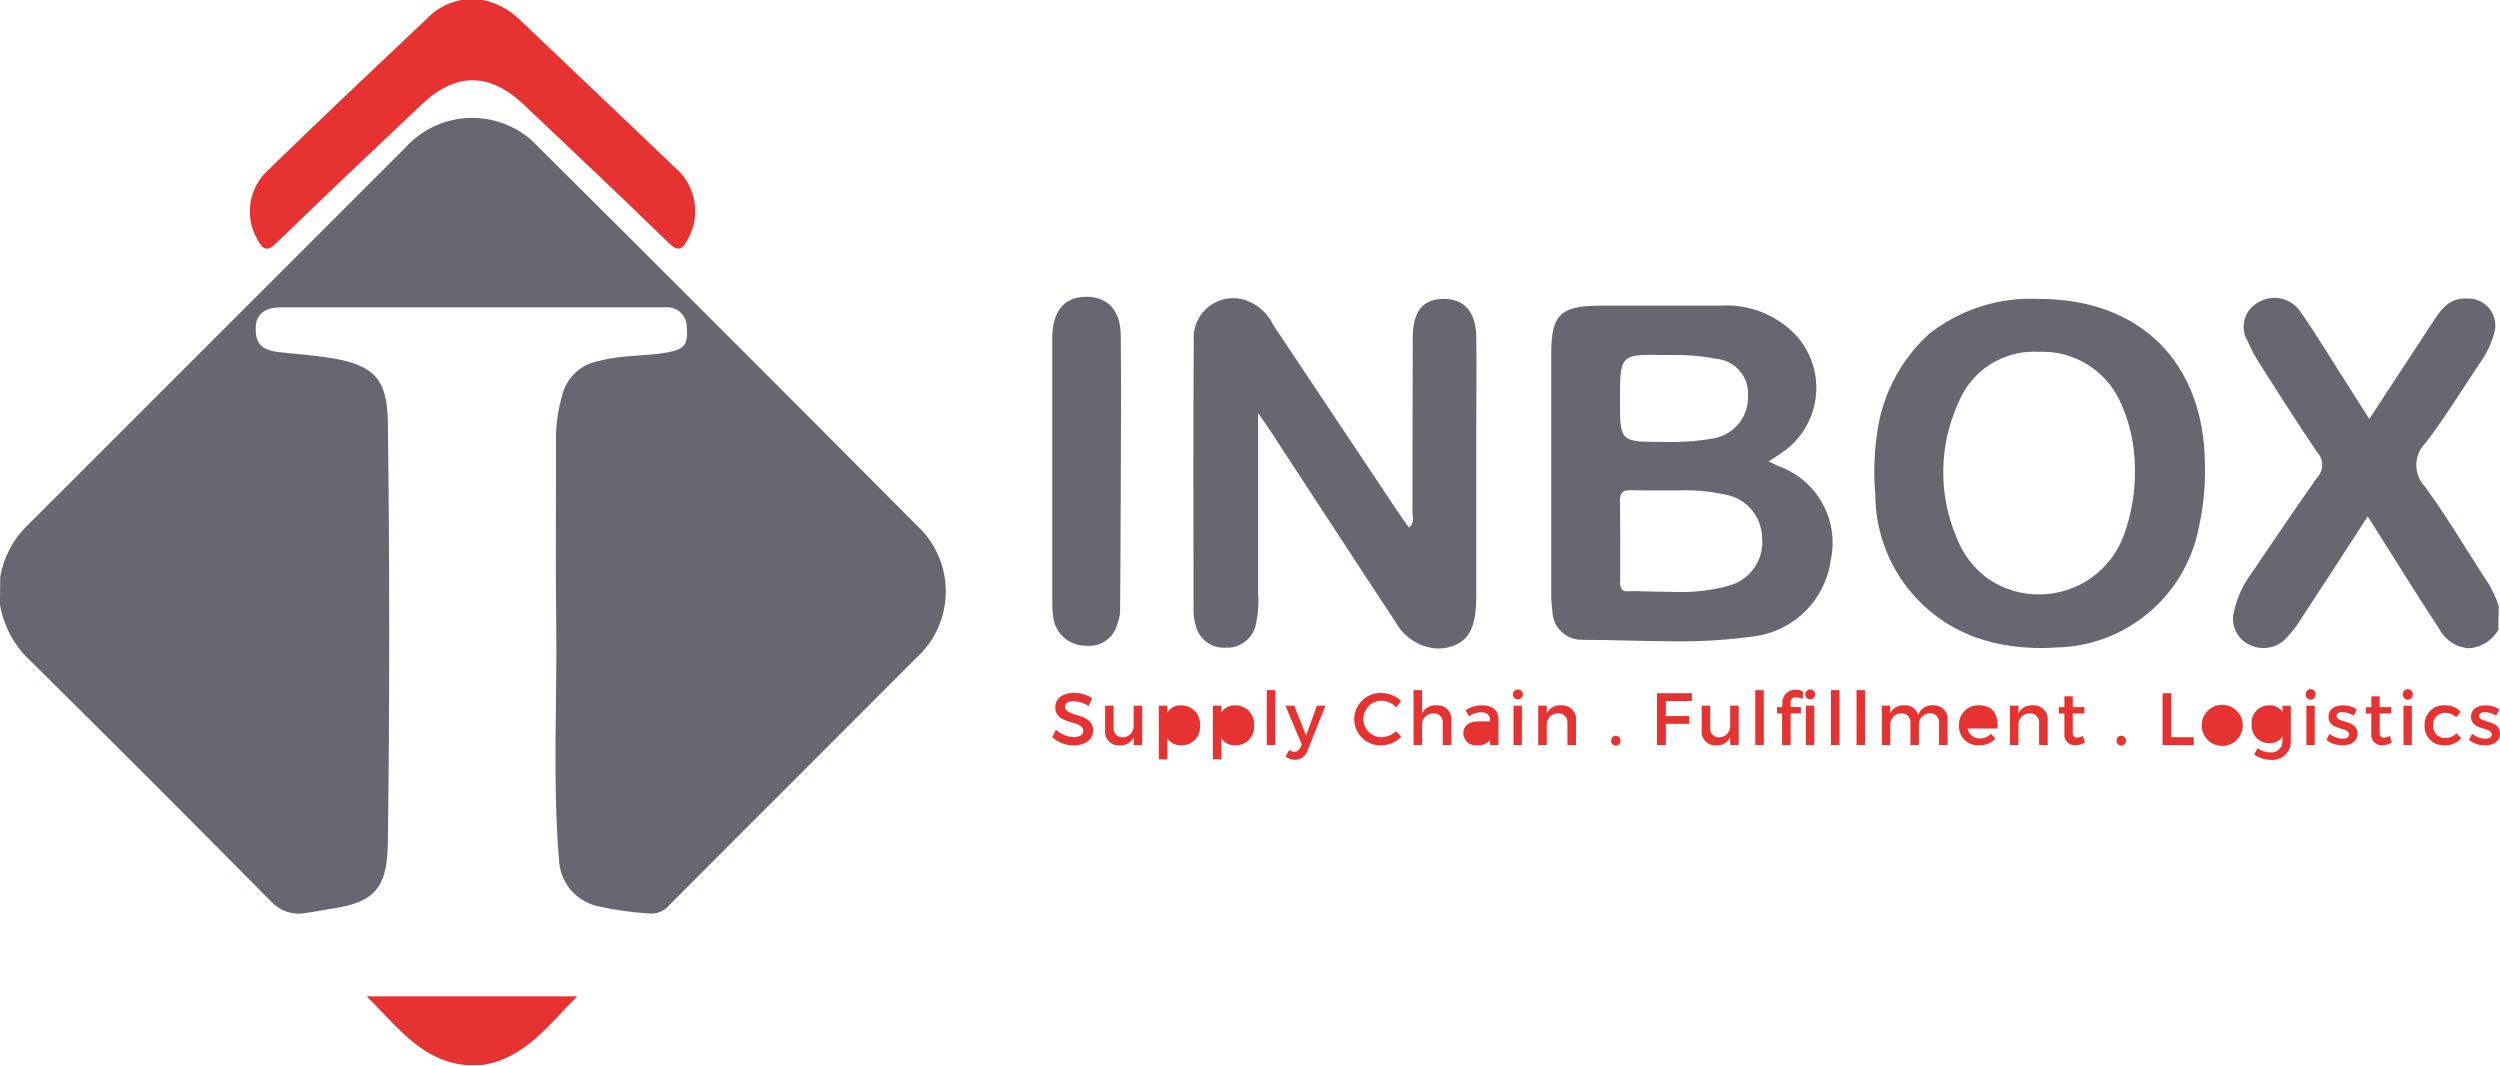
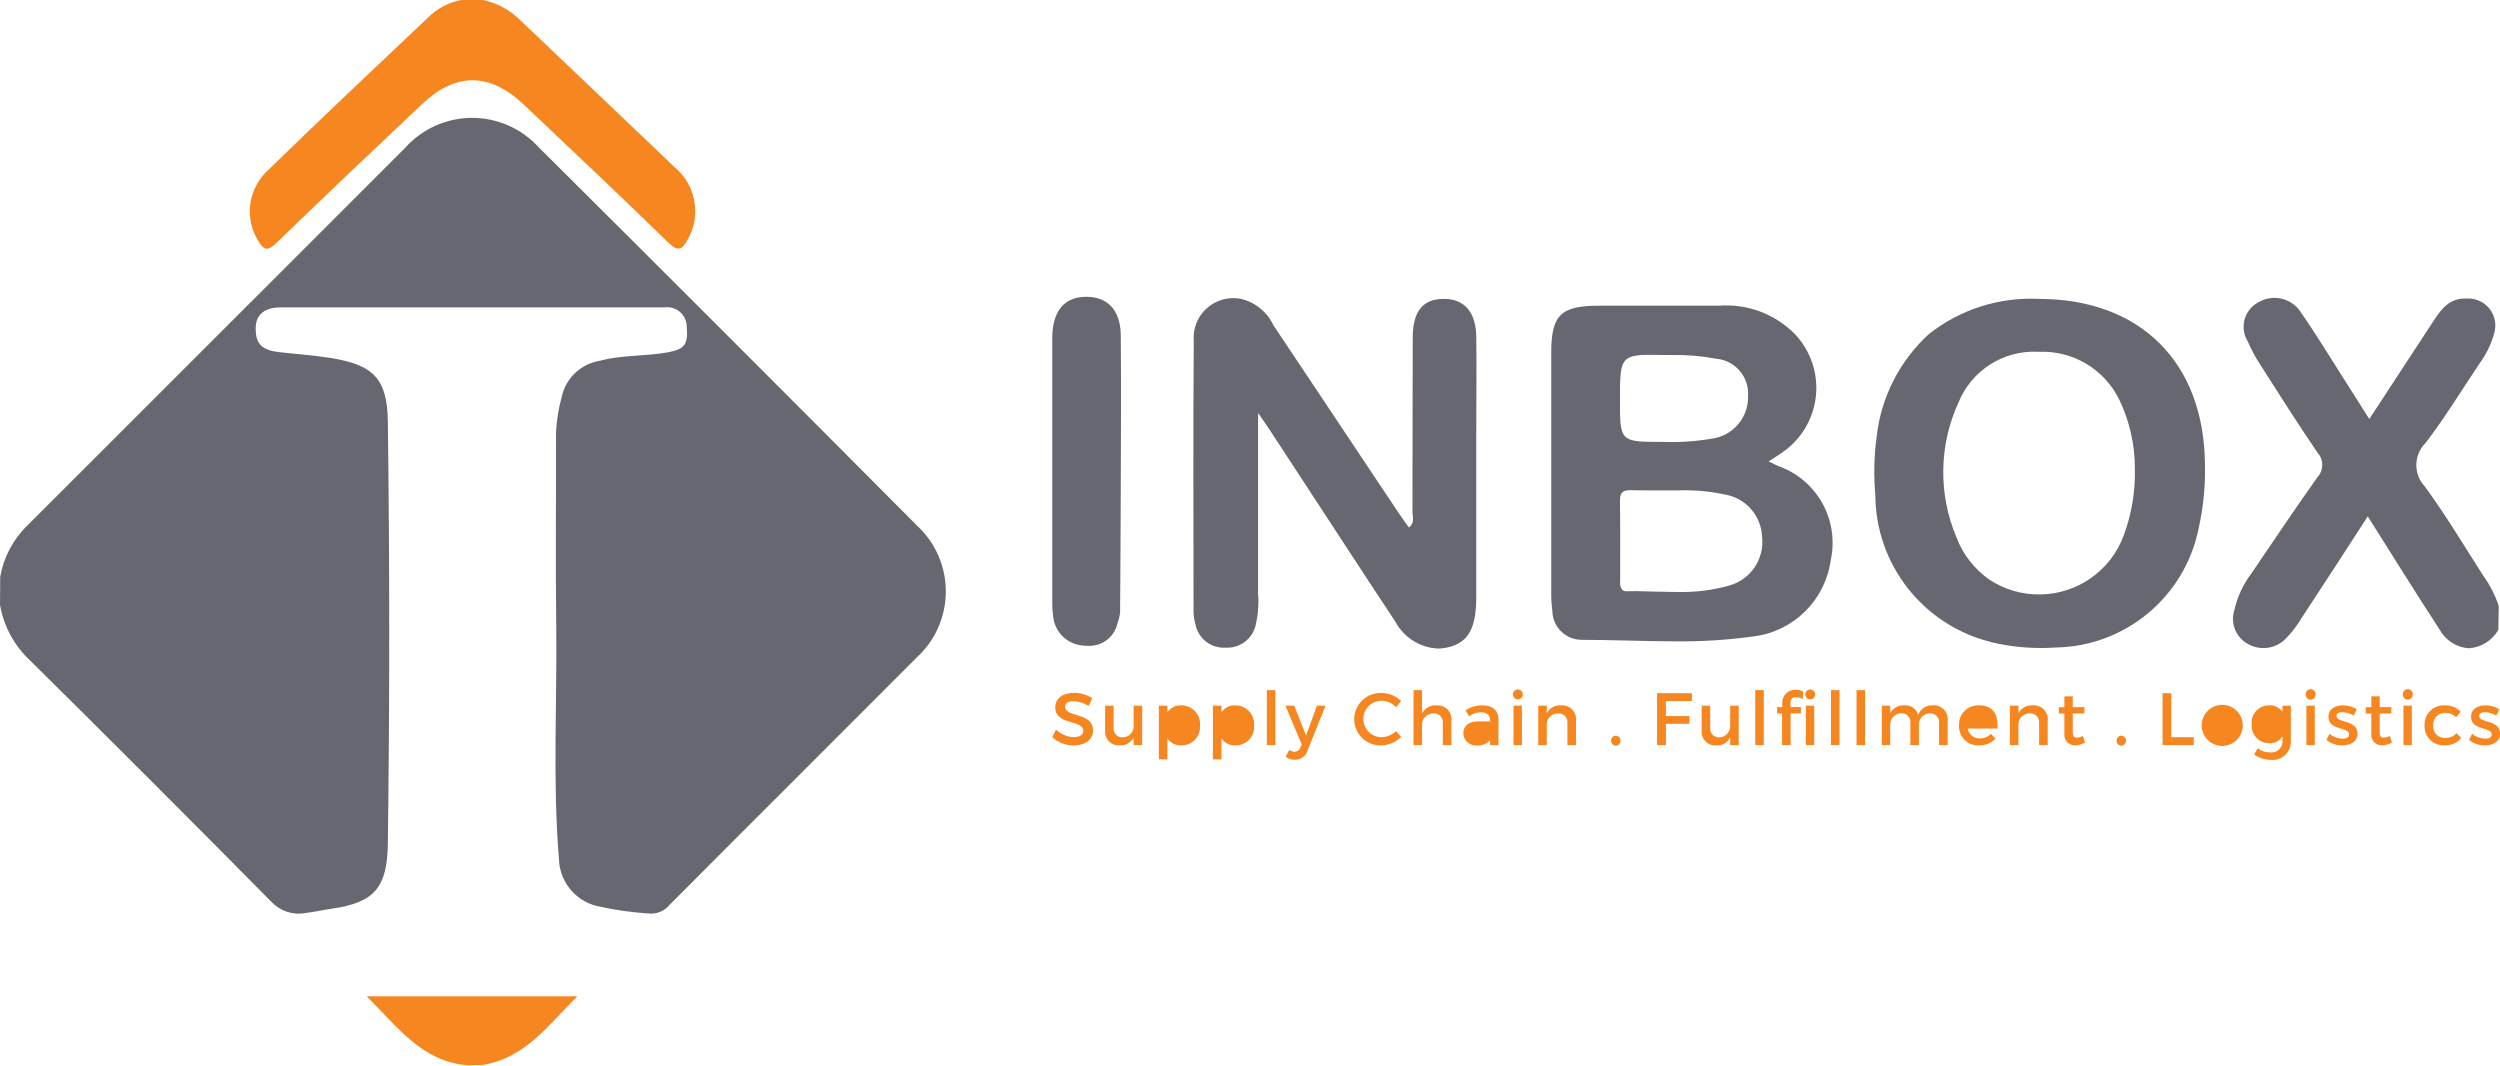
<svg xmlns="http://www.w3.org/2000/svg" id="logo" width="119.334" height="50.847" viewBox="0 0 119.334 50.847">
  <g id="icon">
    <path id="Path" d="M0,23.244q0-.669.01-1.341a4.477,4.477,0,0,1,1.314-2.464L19.344,1.425a4.292,4.292,0,0,1,6.361-.031q9.06,9.01,18.07,18.07a4.278,4.278,0,0,1-.023,6.3C39.831,29.7,35.883,33.623,31.966,37.56a1.131,1.131,0,0,1-1.02.415,15.341,15.341,0,0,1-2.5-.366,2.375,2.375,0,0,1-1.765-2.228c-.309-3.751-.082-7.508-.131-11.262-.039-3.033,0-6.067-.009-9.1a7.756,7.756,0,0,1,.271-1.7,2.225,2.225,0,0,1,1.82-1.725c1.078-.291,2.2-.205,3.289-.411.752-.146.934-.375.86-1.218a.934.934,0,0,0-1.068-.918H13.365c-.718,0-1.134.345-1.157.914-.032.794.254,1.118,1.09,1.217.812.095,1.629.146,2.437.275,2.141.331,2.753,1.029,2.779,3.076q.131,10.047,0,20.093c-.029,2.085-.6,2.824-2.661,3.123-.428.063-.853.159-1.282.21a1.771,1.771,0,0,1-1.622-.541Q7.247,31.645,1.47,25.933A4.743,4.743,0,0,1,0,23.244Z" transform="translate(0 5.627)" fill="#676771" />
-     <path id="Path-2" data-name="Path" d="M10.087,0h1.042a3.551,3.551,0,0,1,1.712.906c2.477,2.362,4.962,4.711,7.432,7.077a2.731,2.731,0,0,1,.63,3.436c-.261.474-.437.641-.933.163C17.7,9.363,15.38,7.186,13.077,5c-1.622-1.543-3.244-1.561-4.86-.032-2.332,2.2-4.655,4.4-6.953,6.631-.447.437-.634.316-.892-.136A2.665,2.665,0,0,1,.757,8.226C3.364,5.683,6.014,3.191,8.657.689A3.05,3.05,0,0,1,10.087,0Z" transform="translate(11.932 0)" fill="#e63331" />
-     <path id="Path-3" data-name="Path" d="M5.538,3.276l-.729.012C2.623,3.111,1.469,1.44,0,0H10.055C8.672,1.371,7.578,2.944,5.538,3.276Z" transform="translate(17.501 47.559)" fill="#e63331" />
+     <path id="Path-2" data-name="Path" d="M10.087,0h1.042a3.551,3.551,0,0,1,1.712.906c2.477,2.362,4.962,4.711,7.432,7.077a2.731,2.731,0,0,1,.63,3.436c-.261.474-.437.641-.933.163C17.7,9.363,15.38,7.186,13.077,5c-1.622-1.543-3.244-1.561-4.86-.032-2.332,2.2-4.655,4.4-6.953,6.631-.447.437-.634.316-.892-.136A2.665,2.665,0,0,1,.757,8.226C3.364,5.683,6.014,3.191,8.657.689A3.05,3.05,0,0,1,10.087,0Z" transform="translate(11.932 0)" fill="#F68620" />
+     <path id="Path-3" data-name="Path" d="M5.538,3.276l-.729.012C2.623,3.111,1.469,1.44,0,0H10.055C8.672,1.371,7.578,2.944,5.538,3.276Z" transform="translate(17.501 47.559)" fill="#F68620" />
  </g>
  <g id="Text" transform="translate(50.227 14.167)">
    <path id="Combined_Shape" data-name="Combined Shape" d="M16.388,15.524c-1.993-3.011-3.953-6.043-5.934-9.059-.156-.244-.325-.479-.629-.918v8.589a5.1,5.1,0,0,1-.107,1.513,1.4,1.4,0,0,1-1.448,1.1,1.378,1.378,0,0,1-1.433-1.111,2.307,2.307,0,0,1-.092-.616c0-4.3-.025-8.6.011-12.891A1.893,1.893,0,0,1,9.012.1a2.289,2.289,0,0,1,1.543,1.254q2.978,4.467,5.959,8.933c.161.243.335.478.512.727.3-.242.167-.537.168-.774.011-2.776,0-5.554.014-8.326C17.219.663,17.714.1,18.69.1s1.53.618,1.55,1.792c.024,1.492,0,2.984,0,4.478v7.967c0,1.416-.347,2.093-1.19,2.354a2.2,2.2,0,0,1-.654.1A2.439,2.439,0,0,1,16.388,15.524Zm49.83.349c-1.141-1.746-2.239-3.52-3.424-5.392-1.075,1.664-2.109,3.259-3.148,4.837a5.355,5.355,0,0,1-.756.991,1.493,1.493,0,0,1-1.82.26,1.365,1.365,0,0,1-.644-1.613,4.608,4.608,0,0,1,.828-1.77c1.04-1.528,2.067-3.067,3.139-4.574a.87.87,0,0,0,0-1.176c-.94-1.38-1.835-2.792-2.732-4.2a6.969,6.969,0,0,1-.591-1.1A1.324,1.324,0,0,1,57.561.269a1.5,1.5,0,0,1,2,.412c.817,1.174,1.552,2.4,2.329,3.61.3.472.6.948.978,1.543,1.075-1.64,2.08-3.182,3.091-4.719.367-.562.761-1.063,1.548-1.031a1.289,1.289,0,0,1,1.317,1.677,4.474,4.474,0,0,1-.7,1.434c-.849,1.263-1.641,2.569-2.564,3.776a1.487,1.487,0,0,0-.035,2.091c1,1.372,1.876,2.834,2.793,4.268a5.177,5.177,0,0,1,.729,1.433l-.02,1.138a1.762,1.762,0,0,1-1.406.877A1.725,1.725,0,0,1,66.218,15.873Zm-21.429.6a7.263,7.263,0,0,1-5.5-7.01A12.491,12.491,0,0,1,39.349,6.7a7.816,7.816,0,0,1,2.49-4.915A7.848,7.848,0,0,1,47.088.1c4.842,0,7.883,3.016,7.935,7.871a12.559,12.559,0,0,1-.305,3.1,7.079,7.079,0,0,1-6.82,5.67c-.234.016-.472.024-.707.024A10.144,10.144,0,0,1,44.789,16.477Zm2.233-13.85a3.89,3.89,0,0,0-3.763,2.422,7.975,7.975,0,0,0-.1,6.428,4.32,4.32,0,0,0,1.57,2.024,4.242,4.242,0,0,0,2.4.71h.049a4.3,4.3,0,0,0,3.973-2.827,8.663,8.663,0,0,0,.527-3.214,7.572,7.572,0,0,0-.731-3.227A4.075,4.075,0,0,0,47.1,2.626ZM1.341,16.633a1.543,1.543,0,0,1-1.3-1.408A3.623,3.623,0,0,1,0,14.6V1.987C0,.745.523.068,1.471.005c1.111-.073,1.791.586,1.8,1.83.022,2.386.011,4.773,0,7.157,0,2.029-.022,4.054-.032,6.082a2.432,2.432,0,0,1-.138.561,1.368,1.368,0,0,1-1.4,1.026A2.4,2.4,0,0,1,1.341,16.633Zm26.153-.223c-.725-.017-1.473-.035-2.209-.036a1.4,1.4,0,0,1-1.412-1.362,6.762,6.762,0,0,1-.054-.9V2.675c0-1.806.449-2.248,2.288-2.25h5.722a4.583,4.583,0,0,1,3.648,1.383,3.735,3.735,0,0,1-.637,5.627c-.122.089-.246.168-.417.277l-.225.144.434.215a3.882,3.882,0,0,1,2.527,4.505A4.242,4.242,0,0,1,33.5,16.208a25.243,25.243,0,0,1-3.761.238C28.989,16.446,28.229,16.427,27.494,16.41Zm1.324-2.336h.046l.082,0c.3.008.616.016.923.016a8.26,8.26,0,0,0,2.441-.305,2.153,2.153,0,0,0,1.573-2.313,2.127,2.127,0,0,0-1.8-2.038,8.856,8.856,0,0,0-2.157-.194h-.5l-.538,0h-.005l-.545,0c-.27,0-.493,0-.7-.008h-.059c-.3,0-.479.081-.479.482.014.947.013,1.907.01,2.835v.013c0,.329,0,.658,0,.987v.031a.566.566,0,0,0,.089.4.3.3,0,0,0,.224.076h.02c.138,0,.281-.006.437-.006C28.187,14.056,28.508,14.065,28.818,14.073ZM27.1,4.915c0,2.011,0,2.011,2.046,2.011a11.623,11.623,0,0,0,2.487-.179,1.992,1.992,0,0,0,1.579-2,1.67,1.67,0,0,0-1.525-1.791A10.034,10.034,0,0,0,29.6,2.78l-.312,0c-.254,0-.492-.01-.7-.01C27.1,2.766,27.1,3.011,27.1,4.915Z" transform="translate(0 0)" fill="#676771" />
-     <path id="SupplyChain.Fulfllment.Logistics" d="M11.143,3.21l.174-.315a.394.394,0,0,0,.244.092.306.306,0,0,0,.286-.209l.064-.141L11.132.785h.421l.562,1.425L12.639.785h.406L12.19,2.923a.628.628,0,0,1-.612.445A.639.639,0,0,1,11.143,3.21Zm46.227-.1.174-.293a.949.949,0,0,0,.59.2.529.529,0,0,0,.59-.534V2.255a.691.691,0,0,1-.623.319.834.834,0,0,1-.849-.909A.825.825,0,0,1,58.088.77a.7.7,0,0,1,.636.319v-.3h.4v1.7a.871.871,0,0,1-.976.881A1.372,1.372,0,0,1,57.37,3.115Zm-49.7.237V.785h.407V1.11A.735.735,0,0,1,8.732.77a.885.885,0,0,1,.9.962.871.871,0,0,1-.891.947.737.737,0,0,1-.664-.339V3.352Zm-2.581,0V.785h.407V1.11A.736.736,0,0,1,6.152.77a.884.884,0,0,1,.9.962.871.871,0,0,1-.89.947.738.738,0,0,1-.665-.339V3.352Zm45.718-.891a.223.223,0,1,1,.445,0,.223.223,0,1,1-.445,0Zm-24.128,0a.223.223,0,1,1,.445,0,.223.223,0,1,1-.445,0Zm36.285-.325V1.159H62.7v-.3h.265V.339h.4V.856h.555v.3h-.555v.9c0,.194.075.255.2.255a.668.668,0,0,0,.283-.081l.1.311a.9.9,0,0,1-.463.138A.5.5,0,0,1,62.962,2.136Zm-14.65,0V1.159h-.265v-.3h.265V.339h.4V.856h.555v.3h-.555v.9c0,.194.075.255.2.255a.665.665,0,0,0,.283-.081l.1.311a.9.9,0,0,1-.463.138A.5.5,0,0,1,48.312,2.136ZM19.621,2.1c0-.343.257-.562.71-.565h.57V1.478c0-.237-.152-.378-.449-.378a.986.986,0,0,0-.555.191l-.167-.284A1.384,1.384,0,0,1,20.54.77c.484,0,.756.247.76.661l0,1.234h-.4v-.23a.76.76,0,0,1-.622.247A.6.6,0,0,1,19.621,2.1Zm-5.207-.675A1.255,1.255,0,0,1,15.714.18a1.363,1.363,0,0,1,.941.382l-.244.3a.965.965,0,0,0-.689-.314.871.871,0,1,0,0,1.742A1.02,1.02,0,0,0,16.411,2l.247.276a1.405,1.405,0,0,1-.958.406A1.253,1.253,0,0,1,14.414,1.425Zm53.215.994.145-.29a1.027,1.027,0,0,0,.63.233c.173,0,.307-.06.307-.2,0-.385-.99-.17-.986-.849,0-.382.333-.544.693-.544a1.2,1.2,0,0,1,.658.191l-.149.3a1.107,1.107,0,0,0-.541-.166c-.159,0-.276.053-.276.187,0,.347,1,.159,1,.841,0,.385-.343.558-.721.558A1.165,1.165,0,0,1,67.629,2.418Zm-2.121-.689A.909.909,0,0,1,66.455.77a.991.991,0,0,1,.778.308l-.222.262a.708.708,0,0,0-.537-.212.556.556,0,0,0-.559.6.556.556,0,0,0,.559.6.7.7,0,0,0,.555-.227l.226.227a.958.958,0,0,1-.8.349A.9.9,0,0,1,65.507,1.729Zm-4.684.689.145-.29a1.025,1.025,0,0,0,.629.233c.174,0,.308-.06.308-.2,0-.385-.99-.17-.986-.849,0-.382.332-.544.693-.544a1.19,1.19,0,0,1,.657.191l-.149.3a1.1,1.1,0,0,0-.541-.166c-.158,0-.275.053-.275.187,0,.347,1,.159,1,.841,0,.385-.343.558-.722.558A1.164,1.164,0,0,1,60.824,2.418Zm-5.957-.693a.981.981,0,0,1,1.962,0,.981.981,0,0,1-1.962,0Zm-11.581,0a.913.913,0,0,1,.95-.959c.661,0,.931.432.881,1.111H43.695a.573.573,0,0,0,.584.47.732.732,0,0,0,.53-.219l.215.23a1.021,1.021,0,0,1-.778.318A.9.9,0,0,1,43.285,1.729ZM31,1.955V.785h.407V1.842a.413.413,0,0,0,.438.455.531.531,0,0,0,.516-.587V.785h.407V2.666h-.407V2.3a.69.69,0,0,1-.671.382A.653.653,0,0,1,31,1.955Zm-28.476,0V.785H2.93V1.842a.413.413,0,0,0,.438.455.531.531,0,0,0,.517-.587V.785h.407V2.666H3.885V2.3a.692.692,0,0,1-.671.382A.652.652,0,0,1,2.525,1.955ZM0,2.287l.18-.36a1.307,1.307,0,0,0,.838.36c.29,0,.464-.109.464-.3C1.481,1.436.145,1.743.145.862c0-.424.365-.689.9-.689a1.61,1.61,0,0,1,.866.255L1.74.8a1.479,1.479,0,0,0-.725-.23c-.244,0-.4.093-.4.258,0,.541,1.336.251,1.332,1.142,0,.442-.389.714-.933.714A1.518,1.518,0,0,1,0,2.287Zm64.5.379V.785h.4V2.666Zm-4.635,0V.785h.4V2.666ZM53,2.666V.191h.418v2.1h1.071v.379Zm-5.893,0V1.608a.419.419,0,0,0-.453-.455.526.526,0,0,0-.534.512v1h-.407V.785h.407v.361A.71.71,0,0,1,46.817.77a.658.658,0,0,1,.7.725v1.17Zm-4.776,0V1.608a.418.418,0,0,0-.445-.459.534.534,0,0,0-.516.587v.93h-.407V1.608a.415.415,0,0,0-.442-.459A.538.538,0,0,0,40,1.736v.93h-.4V.785H40v.364A.694.694,0,0,1,40.684.77a.63.63,0,0,1,.653.453A.693.693,0,0,1,42.052.77a.653.653,0,0,1,.689.725v1.17Zm-3.938,0V.042H38.8V2.666Zm-1.22,0V.042h.407V2.666Zm-1.2,0V.785h.4V2.666Zm-1.135,0V1.156H34.6v-.3h.248V.671a.616.616,0,0,1,.647-.647A.709.709,0,0,1,35.84.11l-.014.354A.836.836,0,0,0,35.5.382a.227.227,0,0,0-.255.251v.22h.491v.3h-.491v1.51Zm-1.28,0V.042h.406V2.666Zm-4.688,0V.191h1.661l0,.374h-1.24V1.28h1.124v.371H29.293V2.666Zm-4.278,0V1.608a.418.418,0,0,0-.453-.455.526.526,0,0,0-.534.512v1h-.406V.785h.406v.361A.711.711,0,0,1,24.3.77.658.658,0,0,1,25,1.5v1.17Zm-2.573,0V.785h.4V2.666Zm-3.377,0V1.608a.418.418,0,0,0-.452-.455.536.536,0,0,0-.537.587v.926h-.407V.042h.407V1.153a.711.711,0,0,1,.7-.382.658.658,0,0,1,.7.725v1.17Zm-8.4,0V.042h.407V2.666ZM64.469.248a.237.237,0,1,1,.473,0,.237.237,0,1,1-.473,0Zm-4.635,0a.237.237,0,1,1,.473,0,.237.237,0,1,1-.473,0Zm-23.891,0a.237.237,0,1,1,.474,0,.237.237,0,1,1-.474,0Zm-13.954,0a.237.237,0,1,1,.474,0,.237.237,0,1,1-.474,0Z" transform="translate(0 18.732)" fill="#e63331" />
+     <path id="SupplyChain.Fulfllment.Logistics" d="M11.143,3.21l.174-.315a.394.394,0,0,0,.244.092.306.306,0,0,0,.286-.209l.064-.141L11.132.785h.421l.562,1.425L12.639.785h.406L12.19,2.923a.628.628,0,0,1-.612.445A.639.639,0,0,1,11.143,3.21Zm46.227-.1.174-.293a.949.949,0,0,0,.59.2.529.529,0,0,0,.59-.534V2.255a.691.691,0,0,1-.623.319.834.834,0,0,1-.849-.909A.825.825,0,0,1,58.088.77a.7.7,0,0,1,.636.319v-.3h.4v1.7a.871.871,0,0,1-.976.881A1.372,1.372,0,0,1,57.37,3.115Zm-49.7.237V.785h.407V1.11A.735.735,0,0,1,8.732.77a.885.885,0,0,1,.9.962.871.871,0,0,1-.891.947.737.737,0,0,1-.664-.339V3.352Zm-2.581,0V.785h.407V1.11A.736.736,0,0,1,6.152.77a.884.884,0,0,1,.9.962.871.871,0,0,1-.89.947.738.738,0,0,1-.665-.339V3.352Zm45.718-.891a.223.223,0,1,1,.445,0,.223.223,0,1,1-.445,0Zm-24.128,0a.223.223,0,1,1,.445,0,.223.223,0,1,1-.445,0Zm36.285-.325V1.159H62.7v-.3h.265V.339h.4V.856h.555v.3h-.555v.9c0,.194.075.255.2.255a.668.668,0,0,0,.283-.081l.1.311a.9.9,0,0,1-.463.138A.5.5,0,0,1,62.962,2.136Zm-14.65,0V1.159h-.265v-.3h.265V.339h.4V.856h.555v.3h-.555v.9c0,.194.075.255.2.255a.665.665,0,0,0,.283-.081l.1.311a.9.9,0,0,1-.463.138A.5.5,0,0,1,48.312,2.136ZM19.621,2.1c0-.343.257-.562.71-.565h.57V1.478c0-.237-.152-.378-.449-.378a.986.986,0,0,0-.555.191l-.167-.284A1.384,1.384,0,0,1,20.54.77c.484,0,.756.247.76.661l0,1.234h-.4v-.23a.76.76,0,0,1-.622.247A.6.6,0,0,1,19.621,2.1Zm-5.207-.675A1.255,1.255,0,0,1,15.714.18a1.363,1.363,0,0,1,.941.382l-.244.3a.965.965,0,0,0-.689-.314.871.871,0,1,0,0,1.742A1.02,1.02,0,0,0,16.411,2l.247.276a1.405,1.405,0,0,1-.958.406A1.253,1.253,0,0,1,14.414,1.425Zm53.215.994.145-.29a1.027,1.027,0,0,0,.63.233c.173,0,.307-.06.307-.2,0-.385-.99-.17-.986-.849,0-.382.333-.544.693-.544a1.2,1.2,0,0,1,.658.191l-.149.3a1.107,1.107,0,0,0-.541-.166c-.159,0-.276.053-.276.187,0,.347,1,.159,1,.841,0,.385-.343.558-.721.558A1.165,1.165,0,0,1,67.629,2.418Zm-2.121-.689A.909.909,0,0,1,66.455.77a.991.991,0,0,1,.778.308l-.222.262a.708.708,0,0,0-.537-.212.556.556,0,0,0-.559.6.556.556,0,0,0,.559.6.7.7,0,0,0,.555-.227l.226.227a.958.958,0,0,1-.8.349A.9.9,0,0,1,65.507,1.729Zm-4.684.689.145-.29a1.025,1.025,0,0,0,.629.233c.174,0,.308-.06.308-.2,0-.385-.99-.17-.986-.849,0-.382.332-.544.693-.544a1.19,1.19,0,0,1,.657.191l-.149.3a1.1,1.1,0,0,0-.541-.166c-.158,0-.275.053-.275.187,0,.347,1,.159,1,.841,0,.385-.343.558-.722.558A1.164,1.164,0,0,1,60.824,2.418Zm-5.957-.693a.981.981,0,0,1,1.962,0,.981.981,0,0,1-1.962,0Zm-11.581,0a.913.913,0,0,1,.95-.959c.661,0,.931.432.881,1.111H43.695a.573.573,0,0,0,.584.47.732.732,0,0,0,.53-.219l.215.23a1.021,1.021,0,0,1-.778.318A.9.9,0,0,1,43.285,1.729ZM31,1.955V.785h.407V1.842a.413.413,0,0,0,.438.455.531.531,0,0,0,.516-.587V.785h.407V2.666h-.407V2.3a.69.69,0,0,1-.671.382A.653.653,0,0,1,31,1.955Zm-28.476,0V.785H2.93V1.842a.413.413,0,0,0,.438.455.531.531,0,0,0,.517-.587V.785h.407V2.666H3.885V2.3a.692.692,0,0,1-.671.382A.652.652,0,0,1,2.525,1.955ZM0,2.287l.18-.36a1.307,1.307,0,0,0,.838.36c.29,0,.464-.109.464-.3C1.481,1.436.145,1.743.145.862c0-.424.365-.689.9-.689a1.61,1.61,0,0,1,.866.255L1.74.8a1.479,1.479,0,0,0-.725-.23c-.244,0-.4.093-.4.258,0,.541,1.336.251,1.332,1.142,0,.442-.389.714-.933.714A1.518,1.518,0,0,1,0,2.287Zm64.5.379V.785h.4V2.666Zm-4.635,0V.785h.4V2.666ZM53,2.666V.191h.418v2.1h1.071v.379Zm-5.893,0V1.608a.419.419,0,0,0-.453-.455.526.526,0,0,0-.534.512v1h-.407V.785h.407v.361A.71.71,0,0,1,46.817.77a.658.658,0,0,1,.7.725v1.17Zm-4.776,0V1.608a.418.418,0,0,0-.445-.459.534.534,0,0,0-.516.587v.93h-.407V1.608a.415.415,0,0,0-.442-.459A.538.538,0,0,0,40,1.736v.93h-.4V.785H40v.364A.694.694,0,0,1,40.684.77a.63.63,0,0,1,.653.453A.693.693,0,0,1,42.052.77a.653.653,0,0,1,.689.725v1.17Zm-3.938,0V.042H38.8V2.666Zm-1.22,0V.042h.407V2.666Zm-1.2,0V.785h.4V2.666Zm-1.135,0V1.156H34.6v-.3h.248V.671a.616.616,0,0,1,.647-.647A.709.709,0,0,1,35.84.11l-.014.354A.836.836,0,0,0,35.5.382a.227.227,0,0,0-.255.251v.22h.491v.3h-.491v1.51Zm-1.28,0V.042h.406V2.666Zm-4.688,0V.191h1.661l0,.374h-1.24V1.28h1.124v.371H29.293V2.666Zm-4.278,0V1.608a.418.418,0,0,0-.453-.455.526.526,0,0,0-.534.512v1h-.406V.785h.406v.361A.711.711,0,0,1,24.3.77.658.658,0,0,1,25,1.5v1.17Zm-2.573,0V.785h.4V2.666Zm-3.377,0V1.608a.418.418,0,0,0-.452-.455.536.536,0,0,0-.537.587v.926h-.407V.042h.407V1.153a.711.711,0,0,1,.7-.382.658.658,0,0,1,.7.725v1.17Zm-8.4,0V.042h.407V2.666ZM64.469.248a.237.237,0,1,1,.473,0,.237.237,0,1,1-.473,0Zm-4.635,0a.237.237,0,1,1,.473,0,.237.237,0,1,1-.473,0Zm-23.891,0a.237.237,0,1,1,.474,0,.237.237,0,1,1-.474,0Zm-13.954,0a.237.237,0,1,1,.474,0,.237.237,0,1,1-.474,0Z" transform="translate(0 18.732)" fill="#F68620" />
  </g>
</svg>
